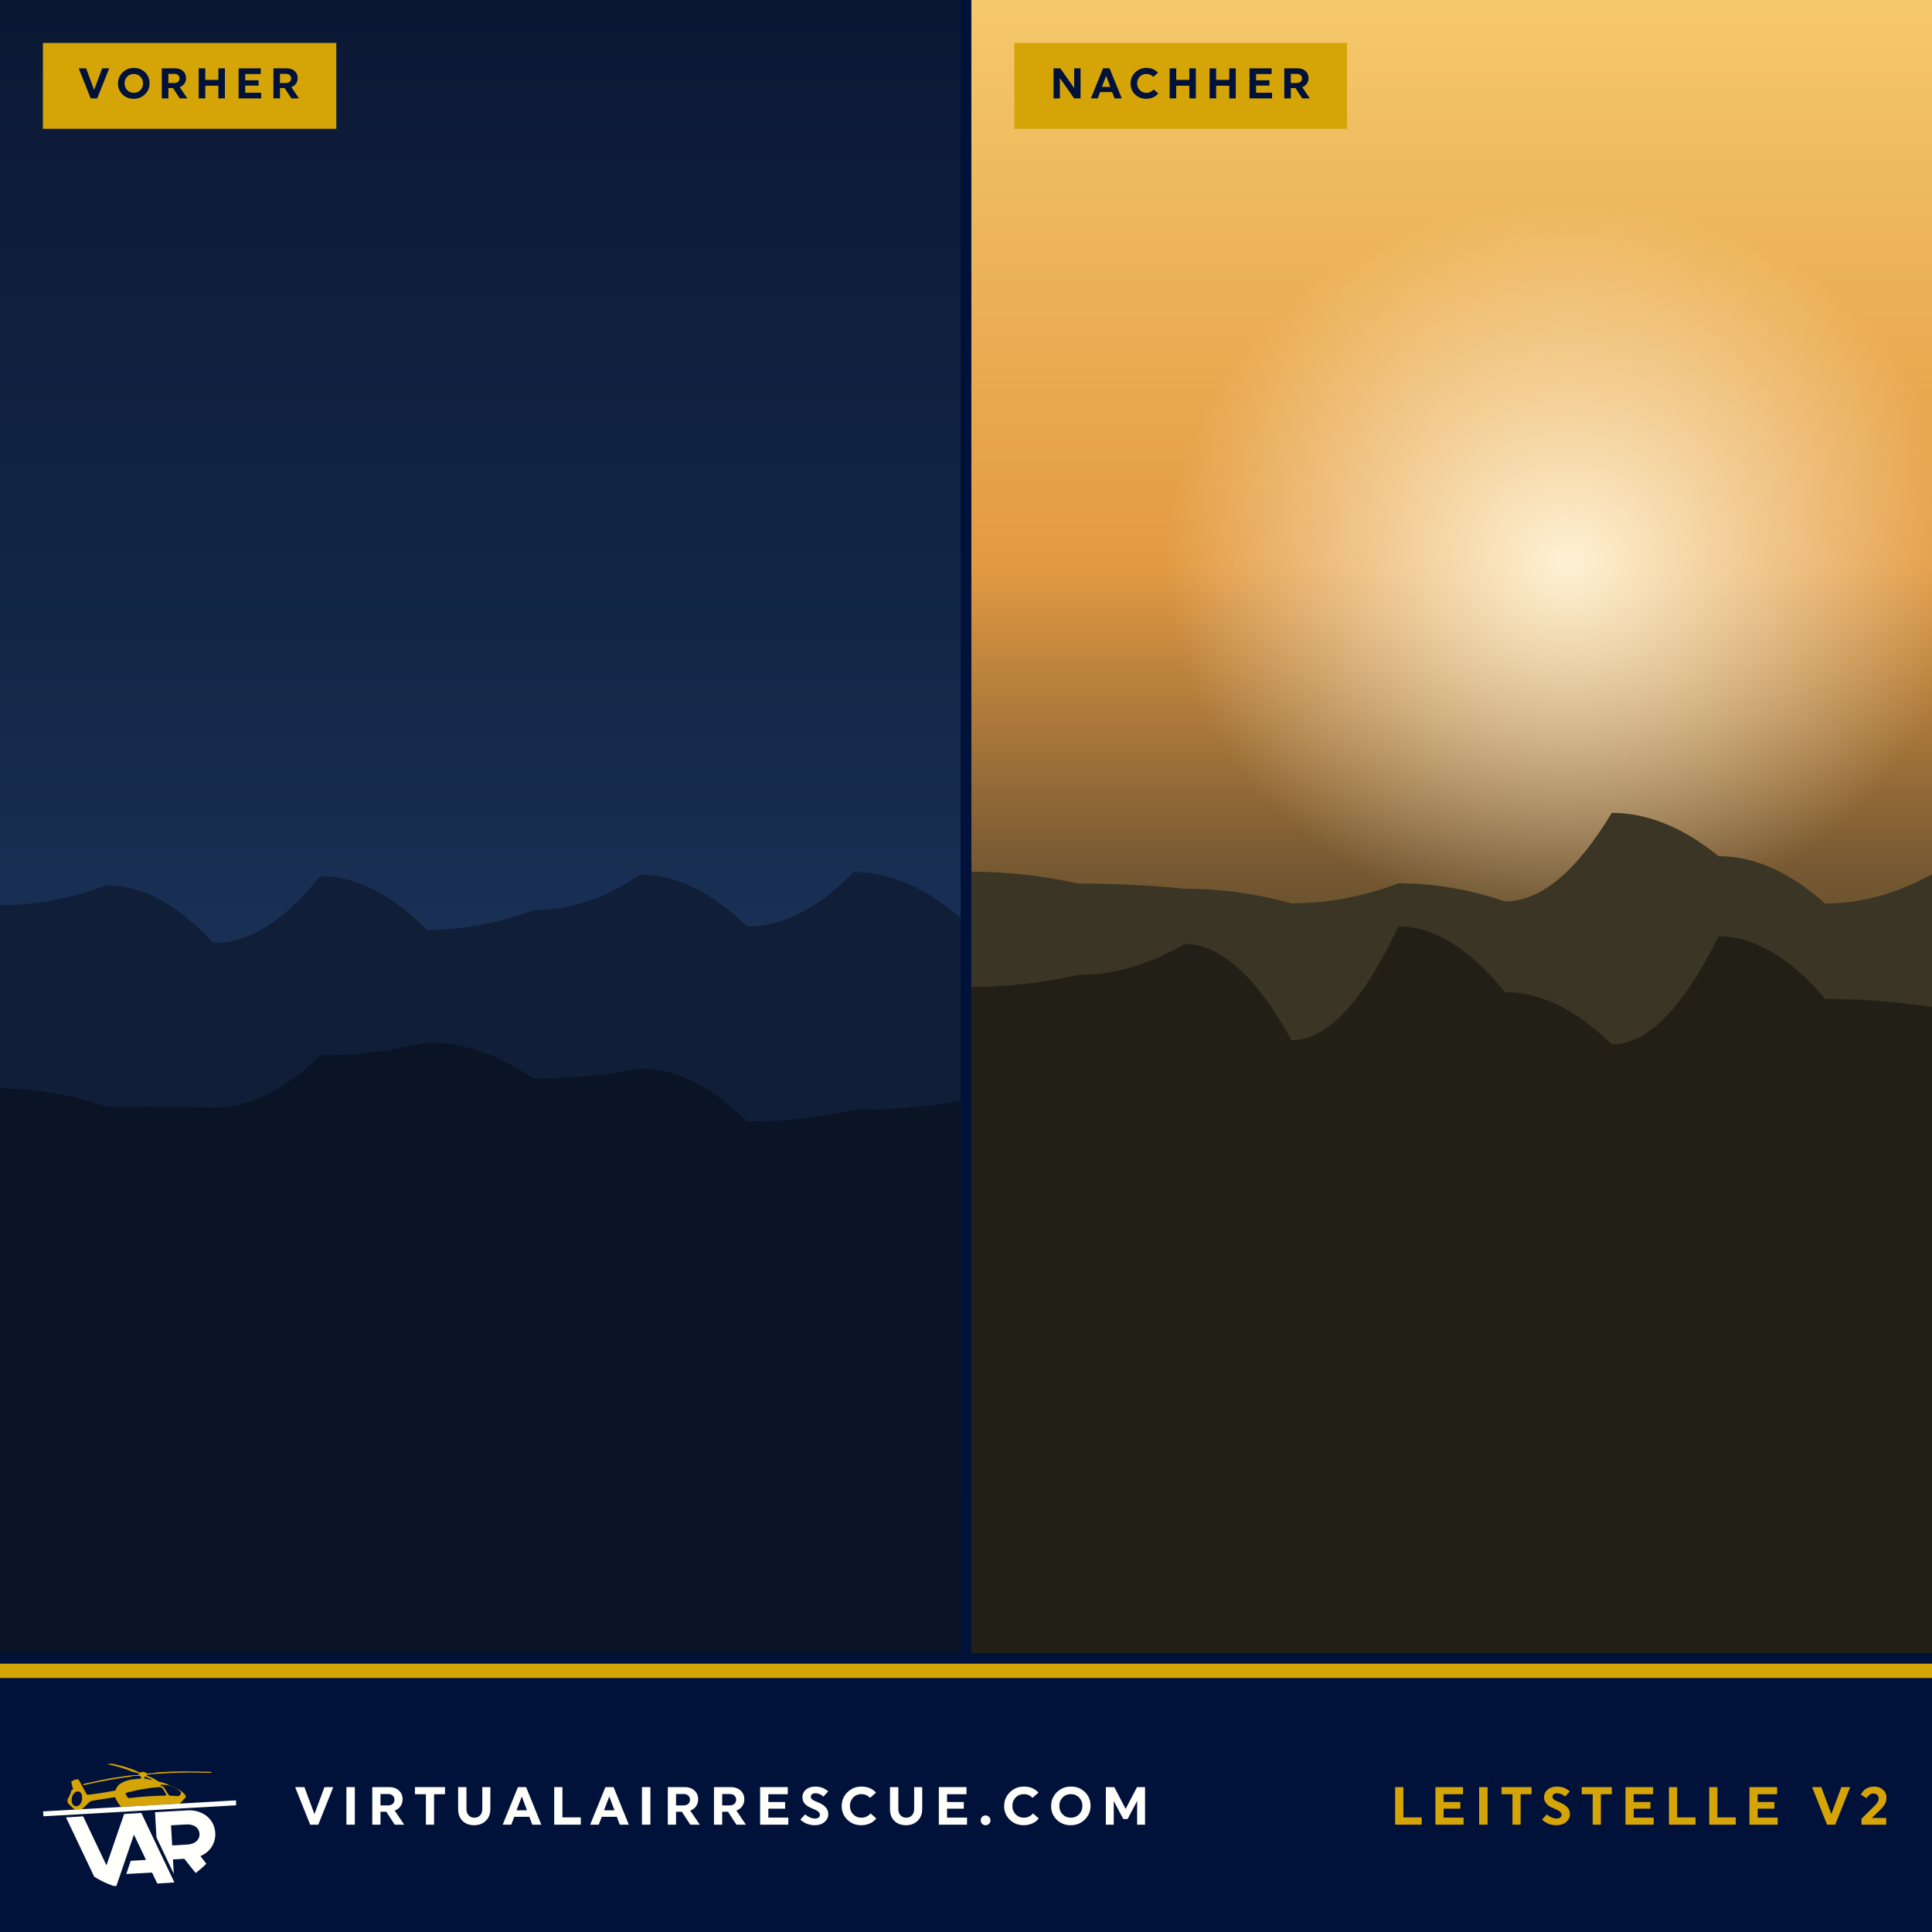
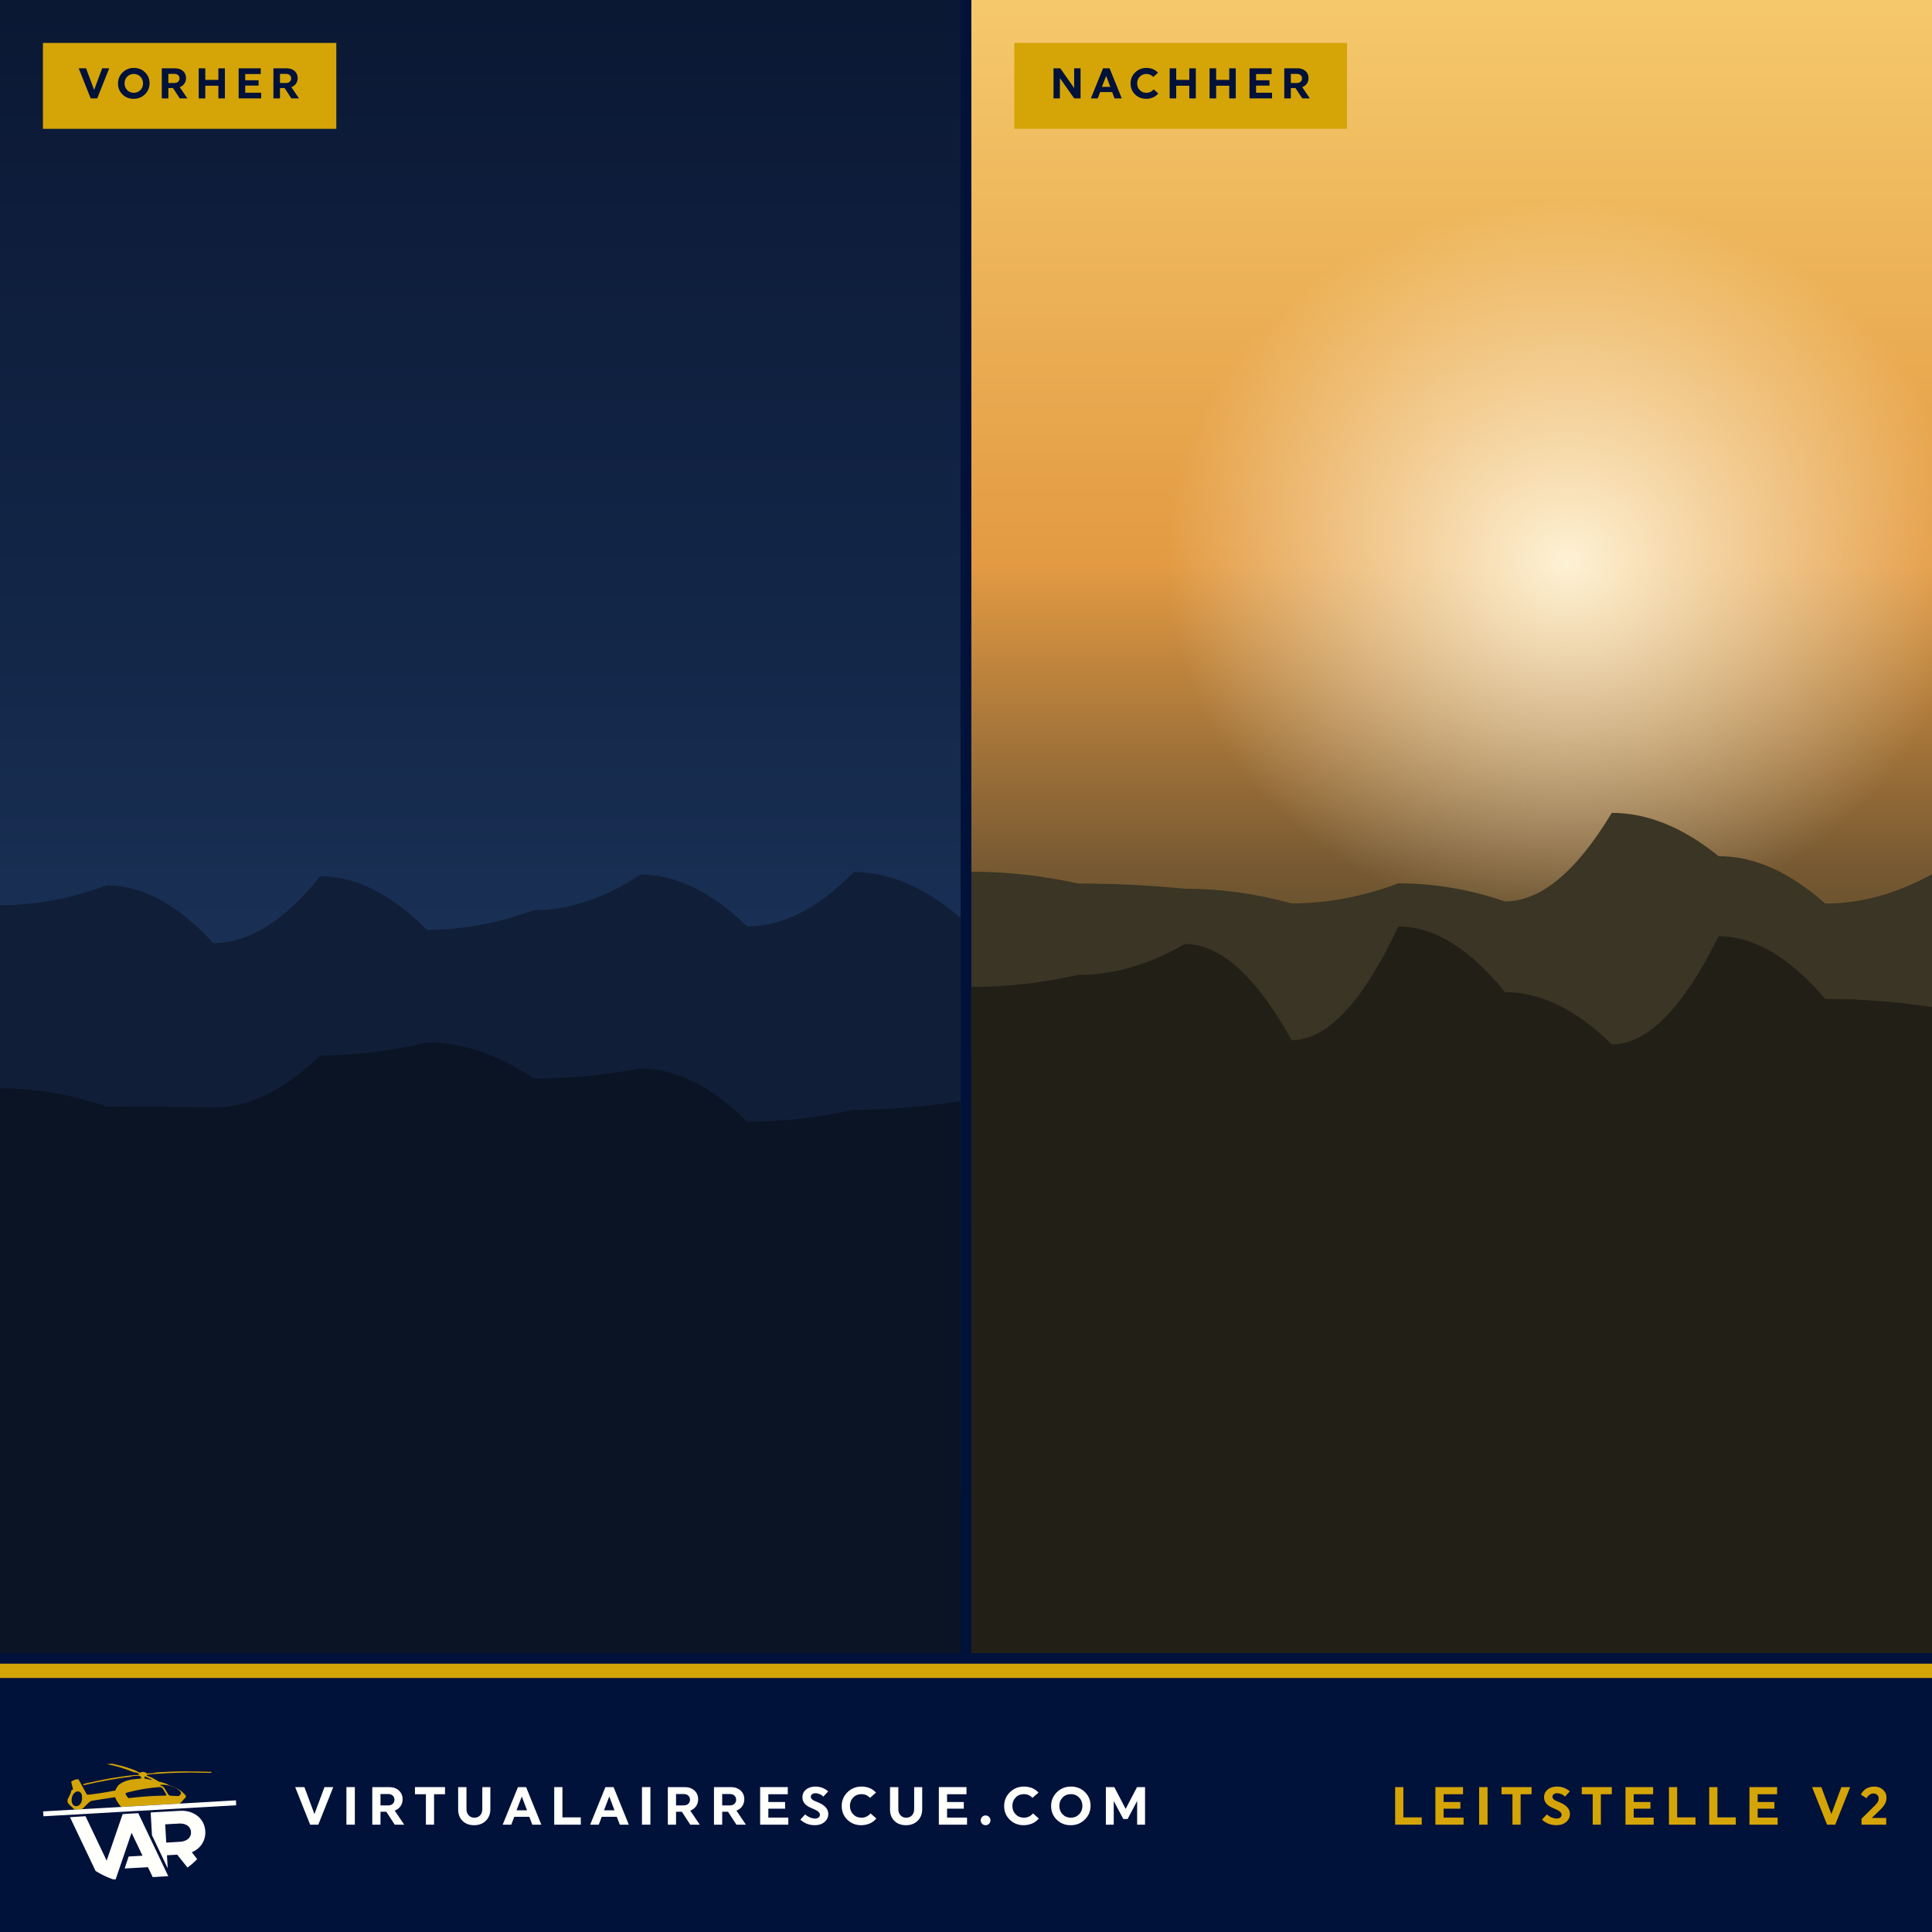
<svg xmlns="http://www.w3.org/2000/svg" viewBox="0 0 1080 1080" width="1080" height="1080">
  <rect width="1080" height="1080" fill="#00113A" />
  <defs>
    <clipPath id="cmp40">
      <rect x="0.0" y="0" width="537.0" height="924" />
    </clipPath>
  </defs>
  <g clip-path="url(#cmp40)">
    <g transform="translate(0.0,0)">
      <defs>
        <linearGradient id="sc41" x1="0" y1="0" x2="0" y2="1">
          <stop offset="0%" stop-color="#0B1834" />
          <stop offset="40%" stop-color="#132749" />
          <stop offset="62%" stop-color="#1B3358" />
          <stop offset="100%" stop-color="#0A1426" />
        </linearGradient>
      </defs>
      <rect width="537.0" height="924" fill="url(#sc41)" />
      <path d="M0,924 L0,506.0 Q29.8,506.0 59.7,494.9 Q89.5,494.9 119.3,527.2 Q149.2,527.2 179.0,489.8 Q208.8,489.8 238.7,519.8 Q268.5,519.8 298.3,508.8 Q328.2,508.8 358.0,488.9 Q387.8,488.9 417.7,517.9 Q447.5,517.9 477.3,487.5 Q507.2,487.5 537.0,513.1 L537.0,924 Z" fill="#101E38" />
      <path d="M0,924 L0,608.4 Q29.8,608.4 59.7,618.6 Q89.5,618.6 119.3,619.1 Q149.2,619.1 179.0,590.0 Q208.8,590.0 238.7,582.7 Q268.5,582.7 298.3,602.9 Q328.2,602.9 358.0,597.3 Q387.8,597.3 417.7,627.0 Q447.5,627.0 477.3,620.4 Q507.2,620.4 537.0,615.5 L537.0,924 Z" fill="#0A1424" />
    </g>
  </g>
  <rect x="24.0" y="24" width="164" height="48" fill="#D5A507" />
  <g fill="#00113A" transform="translate(44.0,55.0)">
    <path transform="translate(0.00,0) scale(0.024,-0.024)" d="M279.0 0.0 0.0 700.0H172.0L359.0 197.0L546.0 700.0H710.0L431.0 0.0Z" />
    <path transform="translate(20.88,0) scale(0.024,-0.024)" d="M413.0 130.0Q505.0 130.0 566.5 193.0Q628.0 256.0 628.0 350.0Q628.0 443.0 566.5 506.0Q505.0 569.0 413.0 569.0Q320.0 569.0 259.0 506.0Q198.0 443.0 198.0 350.0Q198.0 256.0 259.0 193.0Q320.0 130.0 413.0 130.0ZM152.0 604.5Q259.0 710.0 415.0 710.0Q571.0 710.0 675.5 607.0Q780.0 504.0 780.0 352.0Q780.0 200.0 673.0 95.0Q566.0 -10.0 410.0 -10.0Q254.0 -10.0 149.5 92.5Q45.0 195.0 45.0 347.0Q45.0 499.0 152.0 604.5Z" />
    <path transform="translate(44.52,0) scale(0.024,-0.024)" d="M374.0 571.0H233.0V359.0H374.0Q429.0 359.0 461.0 388.5Q493.0 418.0 493.0 465.0Q493.0 512.0 461.0 541.5Q429.0 571.0 374.0 571.0ZM80.0 0.0V700.0H393.0Q505.0 700.0 575.0 637.0Q645.0 574.0 645.0 473.0Q645.0 399.0 605.5 343.0Q566.0 287.0 498.0 262.0L675.0 0.0H498.0L341.0 241.0H233.0V0.0Z" />
    <path transform="translate(65.16,0) scale(0.024,-0.024)" d="M538.0 0.0V295.0H233.0V0.0H80.0V700.0H233.0V431.0H538.0V700.0H690.0V0.0Z" />
    <path transform="translate(87.48,0) scale(0.024,-0.024)" d="M605.0 0.0H80.0V700.0H595.0V567.0H233.0V422.0H545.0V298.0H233.0V132.0H605.0Z" />
    <path transform="translate(106.92,0) scale(0.024,-0.024)" d="M374.0 571.0H233.0V359.0H374.0Q429.0 359.0 461.0 388.5Q493.0 418.0 493.0 465.0Q493.0 512.0 461.0 541.5Q429.0 571.0 374.0 571.0ZM80.0 0.0V700.0H393.0Q505.0 700.0 575.0 637.0Q645.0 574.0 645.0 473.0Q645.0 399.0 605.5 343.0Q566.0 287.0 498.0 262.0L675.0 0.0H498.0L341.0 241.0H233.0V0.0Z" />
  </g>
  <defs>
    <clipPath id="cmp42">
      <rect x="543.0" y="0" width="537.0" height="924" />
    </clipPath>
  </defs>
  <g clip-path="url(#cmp42)">
    <g transform="translate(543.0,0)">
      <defs>
        <linearGradient id="sc43" x1="0" y1="0" x2="0" y2="1">
          <stop offset="0%" stop-color="#F5C86B" />
          <stop offset="34%" stop-color="#E39A42" />
          <stop offset="52%" stop-color="#7A5B33" />
          <stop offset="70%" stop-color="#22301F" />
          <stop offset="100%" stop-color="#141D14" />
        </linearGradient>
        <radialGradient id="sc43s">
          <stop offset="0%" stop-color="#FFF6DC" stop-opacity=".95" />
          <stop offset="100%" stop-color="#FFF6DC" stop-opacity="0" />
        </radialGradient>
      </defs>
      <rect width="537.0" height="924" fill="url(#sc43)" />
      <ellipse cx="333" cy="314" rx="226" ry="203" fill="url(#sc43s)" />
      <path d="M0,924 L0,487.3 Q29.8,487.3 59.7,493.9 Q89.5,493.9 119.3,496.8 Q149.2,496.8 179.0,505.0 Q208.8,505.0 238.7,493.8 Q268.5,493.8 298.3,503.9 Q328.2,503.9 358.0,454.4 Q387.8,454.4 417.7,478.6 Q447.5,478.6 477.3,505.1 Q507.2,505.1 537.0,488.7 L537.0,924 Z" fill="#3A3524" />
      <path d="M0,924 L0,551.7 Q29.8,551.7 59.7,545.0 Q89.5,545.0 119.3,527.7 Q149.2,527.7 179.0,581.5 Q208.8,581.5 238.7,517.9 Q268.5,517.9 298.3,554.6 Q328.2,554.6 358.0,583.8 Q387.8,583.8 417.7,523.4 Q447.5,523.4 477.3,558.4 Q507.2,558.4 537.0,563.0 L537.0,924 Z" fill="#221F16" />
    </g>
  </g>
  <rect x="567.0" y="24" width="186" height="48" fill="#D5A507" />
  <g fill="#00113A" transform="translate(587.0,55.0)">
    <path transform="translate(0.00,0) scale(0.024,-0.024)" d="M561.0 0.0 229.0 472.0V0.0H80.0V700.0H238.0L561.0 240.0V700.0H710.0V0.0Z" />
    <path transform="translate(22.80,0) scale(0.024,-0.024)" d="M356.0 525.0 258.0 268.0H453.0ZM436.0 700.0 720.0 0.0H552.0L496.0 147.0H216.0L160.0 0.0H0.0L284.0 700.0Z" />
    <path transform="translate(43.92,0) scale(0.024,-0.024)" d="M415.0 710.0Q467.0 710.0 513.5 698.5Q560.0 687.0 590.0 670.5Q620.0 654.0 642.0 637.0Q664.0 620.0 674.0 608.0L684.0 597.0L572.0 499.0Q570.0 502.0 566.0 506.5Q562.0 511.0 547.0 523.0Q532.0 535.0 515.5 544.5Q499.0 554.0 471.0 561.5Q443.0 569.0 413.0 569.0Q320.0 569.0 259.0 506.0Q198.0 443.0 198.0 350.0Q198.0 256.0 259.0 193.0Q320.0 130.0 413.0 130.0Q445.0 130.0 474.0 138.5Q503.0 147.0 522.0 158.5Q541.0 170.0 555.0 182.0Q569.0 194.0 576.0 202.0L582.0 211.0L690.0 115.0Q686.0 110.0 679.0 101.5Q672.0 93.0 647.0 71.5Q622.0 50.0 592.0 33.5Q562.0 17.0 513.0 3.5Q464.0 -10.0 410.0 -10.0Q254.0 -10.0 149.5 92.5Q45.0 195.0 45.0 347.0Q45.0 499.0 152.0 604.5Q259.0 710.0 415.0 710.0Z" />
    <path transform="translate(64.92,0) scale(0.024,-0.024)" d="M538.0 0.0V295.0H233.0V0.0H80.0V700.0H233.0V431.0H538.0V700.0H690.0V0.0Z" />
    <path transform="translate(87.24,0) scale(0.024,-0.024)" d="M538.0 0.0V295.0H233.0V0.0H80.0V700.0H233.0V431.0H538.0V700.0H690.0V0.0Z" />
    <path transform="translate(109.56,0) scale(0.024,-0.024)" d="M605.0 0.0H80.0V700.0H595.0V567.0H233.0V422.0H545.0V298.0H233.0V132.0H605.0Z" />
    <path transform="translate(129.00,0) scale(0.024,-0.024)" d="M374.0 571.0H233.0V359.0H374.0Q429.0 359.0 461.0 388.5Q493.0 418.0 493.0 465.0Q493.0 512.0 461.0 541.5Q429.0 571.0 374.0 571.0ZM80.0 0.0V700.0H393.0Q505.0 700.0 575.0 637.0Q645.0 574.0 645.0 473.0Q645.0 399.0 605.5 343.0Q566.0 287.0 498.0 262.0L675.0 0.0H498.0L341.0 241.0H233.0V0.0Z" />
  </g>
  <rect x="0" y="930" width="1080" height="150" fill="#00113A" />
  <rect x="0" y="930" width="1080" height="8" fill="#D5A507" />
  <g transform="translate(24,955.5) scale(0.21094)">
    <defs>
      <clipPath id="n1b44">
        <circle cx="256" cy="256" r="256" />
      </clipPath>
    </defs>
    <g clip-path="url(#n1b44)">
      <circle cx="256" cy="256" r="256" fill="#00113A" />
      <g fill="#D5A507" transform="translate(65.00,144.25) scale(0.382)">
        <path d="M35.7 305.27C27.86 297.99 20 290.67 18.23 289.02C12.94 284.07 7.26 277.76 2.59 271.63C1.3 269.94 1.3 269.94 0.67 259.67C0.04 249.4 0.04 249.4 3.21 243.43C17.85 215.93 25.31 198.26 26.9 187.33C27.45 183.58 26.65 184.36 34.25 180.13C39.92 176.97 39.91 176.98 39.91 175.49C39.91 173.85 39.02 172.61 37.83 172.6C37.11 172.6 37.81 175.22 31.69 149.81C26.64 128.87 26.11 126.2 26.67 124.15C27.12 122.49 32.62 119.37 41.13 115.95C46.53 113.78 47.49 113.3 48.58 112.26C50.67 110.26 58.97 108.69 71.24 107.99C77.19 107.64 74.98 104.81 89.29 131.15C96.15 143.79 105.73 161.29 110.57 170.04C115.41 178.79 120.75 188.62 122.44 191.88C129.48 205.52 134.23 213.21 136.29 214.34C139.72 216.22 170.18 212.83 229.23 204.01C250.02 200.91 306.75 190.88 330.23 186.17C332.66 185.68 332.66 185.68 333.54 183.12C338.5 168.63 350.1 151.3 360.17 143.32C372.8 133.3 397.13 121.34 414.41 116.63C435.84 110.79 444.66 109.17 464.81 107.34C479.81 105.98 511.76 102.62 512.05 102.38C512.08 102.36 511.65 99.49 511.1 96.01C510.1 89.68 510.1 89.68 506.87 88.58C502.65 87.13 501 86.26 499.45 84.67C498.18 83.37 498.18 83.37 487.88 83.75C459.05 84.82 451.08 85.73 441.9 89.01C435.4 91.33 435.45 91.31 428.8 91.97C362.81 98.45 214.12 125.11 126.21 146.21C111.13 149.83 109.91 149.82 109.35 146.09C108.62 141.18 110.96 140.04 130.7 135.68C199.78 120.43 262.82 107.4 294.63 101.81C336.98 94.36 431.41 81.22 452.54 79.84C455.13 79.67 462.05 79.18 467.91 78.75C473.77 78.33 480.74 77.91 483.41 77.82C496.02 77.41 495.76 77.44 495.55 76.49C495.44 76.03 495.28 74.08 495.18 72.17C495.01 68.69 495.01 68.69 493.75 68.38C493.06 68.2 491.24 67.34 489.71 66.47C482.4 62.32 482.87 62.48 475.05 61.23C461.69 59.09 454.17 57.41 449.82 55.59C448.42 55 444.91 53.47 442.02 52.19C431.61 47.57 418.28 42.66 392.8 34.08C364.87 24.67 339.59 17.5 311.76 11.09C299.95 8.37 299.99 8.38 290.21 6.6C279.38 4.63 274.04 3.36 274.55 2.87C275.14 2.3 289.73 0.65 297.88 0.23C311.16 -0.46 311.55 -0.4 341.15 6.74C389.7 18.46 402.15 22.04 437.97 34.58C462.99 43.33 472.02 47.05 486.52 54.55C489.7 56.2 494.13 58.47 496.36 59.59C498.58 60.72 500.74 61.86 501.14 62.13C501.87 62.62 501.89 62.62 504.82 61.38C519.4 55.23 529.43 55.03 540.79 60.69C546.35 63.46 548.17 64.78 548.98 66.6C549.58 67.97 555.31 67.94 575.92 66.45C598.39 64.83 598.39 64.83 607.34 62.29C614.29 60.32 614.14 60.33 639.56 58.79C703.41 54.93 756.26 53.13 806.36 53.13C858.12 53.13 977.54 55.09 996.82 56.26C1000.43 56.48 1001.17 58.14 998.71 60.49C995.29 63.76 991.43 63.94 948.73 62.85C873.08 60.91 856.08 60.83 788.97 62.17C722.22 63.5 694.67 64.8 620.01 70.11C613.86 70.55 607 70.98 604.77 71.07C591.89 71.59 573.5 73.35 567.47 74.64C561.97 75.82 561.32 75.9 556.36 76.04C551.11 76.19 551.11 76.19 550.94 78.75C550.84 80.16 550.57 81.77 550.34 82.33C550.01 83.11 549.99 83.38 550.24 83.47C550.42 83.53 553.42 84.55 556.9 85.72C560.39 86.9 566.25 88.96 569.93 90.32C573.61 91.67 576.74 92.77 576.89 92.77C580.14 92.77 614.7 111.79 625.81 119.69C630.93 123.34 630.93 123.34 636.87 124.75C672.02 133.12 689.95 139.38 701.29 147.24C705.18 149.93 705.18 149.93 720.24 155.31C752.95 166.98 765.35 173.35 790.99 191.66C799.5 197.73 816.67 214.97 819.64 220.42C823.42 227.36 820.75 237.21 814.42 239.63C811.9 240.59 812.26 240.2 804.25 250.61C795.46 262.02 780.6 276.24 776.87 276.82C775.66 277 373.53 299.94 373.25 299.84C371.87 299.33 359.32 284.34 355.46 278.59C344.66 262.51 338.75 252.16 334.39 241.69C332.21 236.45 330.36 232.1 330.28 232.02C329.97 231.71 213.68 249.73 187.97 254.08C164.08 258.12 163.13 258.35 158.5 261.43C151.54 266.06 146.73 270.44 129.11 288.18C98.73 318.77 105.03 315.29 77.25 316.85C63.91 317.61 52.31 318.29 51.48 318.37C49.96 318.52 49.96 318.52 35.7 305.27ZM65.16 294.35C83.73 291.12 97.51 273.39 100.91 248.38C101.38 244.97 101.37 230.17 100.9 226C99.56 213.99 98.8 211.61 94.02 204.55C76.64 178.83 40.43 194.92 31.18 232.47C22.2 268.91 38.7 298.96 65.16 294.35ZM426.51 238.42C508.82 228.76 585.47 223.14 652.64 221.81C692.24 221.03 690.56 222.48 677.71 200.11C656.08 162.43 653.86 160.82 626.75 163.14C557.73 169.02 495.94 179.34 427.86 196.36C408.78 201.13 406.7 201.91 404.56 205.13C401.84 209.25 402.31 210.47 412.79 226.27C421.54 239.45 421.09 239.05 426.51 238.42ZM771.34 224.12C780.47 221.3 789.76 206.88 786.96 199.86C783.31 190.7 764.16 174.62 748.38 167.48C741.64 164.43 718.63 155.97 707.64 152.51C687.74 146.23 651.12 143.59 643.34 147.88C640.63 149.37 642.43 150.74 649.96 152.91C662.3 156.47 670.56 163.87 679.03 178.98C687.23 193.6 699.29 212.89 702.16 215.99C707.1 221.32 707.66 221.47 727.59 222.62C764.71 224.76 768.81 224.9 771.34 224.12ZM591.15 114.24C591.15 114.08 588 112.11 584.82 110.28C578.3 106.55 556.35 96.34 545.07 91.8C543.08 91 540.82 89.97 540.03 89.52C537.82 88.26 535.19 88.74 534.96 90.44C534.72 92.22 534.14 101.92 534.27 102.04C534.33 102.09 541.55 103.67 550.3 105.55C559.05 107.43 571.61 110.17 578.21 111.63C589.8 114.19 591.15 114.47 591.15 114.24Z" fill-rule="evenodd" />
      </g>
      <g transform="translate(256,256) rotate(-3.275)">
        <rect x="-614.4" y="0" width="1228.8" height="13" fill="#FFFFFC" />
      </g>
      <g transform="rotate(-3.275 256 256)">
        <defs>
          <clipPath id="wc1b44">
            <circle cx="256" cy="256" r="249.00" />
          </clipPath>
        </defs>
        <g clip-path="url(#wc1b44)">
-           <g fill="#FFFFFC" transform="translate(59.73,275.00) scale(0.39253)">
+           <g fill="#FFFFFC" transform="translate(70.26,275.00) scale(0.35591)">
            <path d="M289.74 479.69C249.1 462.82 211.02 441.92 174.82 416.64C167.25 411.34 167.25 411.34 166.37 409.23C162.93 400.93 0.18 1.51 0.07 1.11C-0.06 0.62 2.84 0.59 58.01 0.59L116.09 0.59L185.06 170.03C222.99 263.22 254.1 339.51 254.19 339.56C254.28 339.61 285.4 263.37 323.34 170.12C384.28 20.39 392.41 0.59 392.96 0.59C393.29 0.59 393.7 0.46 393.87 0.29C394.06 0.1 413.57 0.02 451.79 0.07L509.42 0.15L544.76 86.85C564.2 134.53 608.31 242.75 642.78 327.34C677.26 411.92 705.52 481.23 705.59 481.35C705.67 481.47 679.54 481.57 647.54 481.57L589.35 481.57L573.97 443.75L558.58 405.93L471.57 405.85C423.71 405.81 384.55 405.68 384.54 405.56C384.54 405.44 392.39 385.74 402 361.78L419.45 318.23L471.2 318.41C515.7 318.56 522.93 318.53 522.79 318.17C522.7 317.94 506.67 278.74 487.17 231.05C467.67 183.37 451.59 144.02 451.43 143.62C451.18 142.97 450.83 143.66 448.49 149.51C443.95 160.87 401.02 266.69 388.38 297.7C381.77 313.92 368.25 347.1 358.35 371.42C348.45 395.75 334.26 430.59 326.81 448.84L313.26 482.01L304.45 482.08C295.64 482.14 295.64 482.14 289.74 479.69ZM816.71 375.56L781.33 325.28L743.07 325.27L704.81 325.27L704.73 373.84L704.66 422.41L653.27 296.34L601.89 170.27L601.89 85.28L601.89 0.29L714.76 0.3C833.83 0.3 832.21 0.29 844 1.6C928.95 11.07 989.75 66.44 998.79 142.58C1007.87 219.03 965.21 287.28 892.44 312.78C891.58 313.08 890.89 313.43 890.89 313.56C890.89 313.69 899.25 325.68 909.48 340.21C925.33 362.72 928.01 366.68 927.69 367.07C925.15 370.14 900.18 391.1 887.5 400.82C876.27 409.42 854.38 424.97 852.46 425.7C852.24 425.79 838.37 406.35 816.71 375.56ZM814.95 230.6C864.01 227.69 894.92 200 893.44 160.28C892.13 125.15 865.53 100.73 822.91 95.56C816.39 94.77 809.35 94.67 758.26 94.67L704.81 94.66L704.81 162.78L704.81 230.91L757.37 230.9C789.22 230.9 811.91 230.78 814.95 230.6Z" fill-rule="evenodd" />
          </g>
        </g>
      </g>
    </g>
  </g>
  <g fill="#FFFFFC" transform="translate(165.0,1020.0)">
    <path transform="translate(0.00,0) scale(0.03,-0.03)" d="M279.0 0.0 0.0 700.0H172.0L359.0 197.0L546.0 700.0H710.0L431.0 0.0Z" />
    <path transform="translate(26.10,0) scale(0.03,-0.03)" d="M85.0 0.0V700.0H242.0V0.0Z" />
    <path transform="translate(40.71,0) scale(0.03,-0.03)" d="M374.0 571.0H233.0V359.0H374.0Q429.0 359.0 461.0 388.5Q493.0 418.0 493.0 465.0Q493.0 512.0 461.0 541.5Q429.0 571.0 374.0 571.0ZM80.0 0.0V700.0H393.0Q505.0 700.0 575.0 637.0Q645.0 574.0 645.0 473.0Q645.0 399.0 605.5 343.0Q566.0 287.0 498.0 262.0L675.0 0.0H498.0L341.0 241.0H233.0V0.0Z" />
    <path transform="translate(66.51,0) scale(0.03,-0.03)" d="M575.0 567.0H371.0V0.0H219.0V567.0H15.0V700.0H575.0Z" />
    <path transform="translate(89.01,0) scale(0.03,-0.03)" d="M520.0 700.0H670.0V290.0Q670.0 156.0 586.0 73.0Q502.0 -10.0 368.0 -10.0Q233.0 -10.0 151.5 70.5Q70.0 151.0 70.0 285.0V700.0H225.0V290.0Q225.0 218.0 266.0 174.0Q307.0 130.0 373.0 130.0Q439.0 130.0 479.5 174.0Q520.0 218.0 520.0 290.0Z" />
    <path transform="translate(116.01,0) scale(0.03,-0.03)" d="M356.0 525.0 258.0 268.0H453.0ZM436.0 700.0 720.0 0.0H552.0L496.0 147.0H216.0L160.0 0.0H0.0L284.0 700.0Z" />
    <path transform="translate(142.41,0) scale(0.03,-0.03)" d="M575.0 0.0H80.0V700.0H233.0V136.0H575.0Z" />
    <path transform="translate(164.91,0) scale(0.03,-0.03)" d="M356.0 525.0 258.0 268.0H453.0ZM436.0 700.0 720.0 0.0H552.0L496.0 147.0H216.0L160.0 0.0H0.0L284.0 700.0Z" />
    <path transform="translate(191.31,0) scale(0.03,-0.03)" d="M85.0 0.0V700.0H242.0V0.0Z" />
    <path transform="translate(205.92,0) scale(0.03,-0.03)" d="M374.0 571.0H233.0V359.0H374.0Q429.0 359.0 461.0 388.5Q493.0 418.0 493.0 465.0Q493.0 512.0 461.0 541.5Q429.0 571.0 374.0 571.0ZM80.0 0.0V700.0H393.0Q505.0 700.0 575.0 637.0Q645.0 574.0 645.0 473.0Q645.0 399.0 605.5 343.0Q566.0 287.0 498.0 262.0L675.0 0.0H498.0L341.0 241.0H233.0V0.0Z" />
    <path transform="translate(231.72,0) scale(0.03,-0.03)" d="M374.0 571.0H233.0V359.0H374.0Q429.0 359.0 461.0 388.5Q493.0 418.0 493.0 465.0Q493.0 512.0 461.0 541.5Q429.0 571.0 374.0 571.0ZM80.0 0.0V700.0H393.0Q505.0 700.0 575.0 637.0Q645.0 574.0 645.0 473.0Q645.0 399.0 605.5 343.0Q566.0 287.0 498.0 262.0L675.0 0.0H498.0L341.0 241.0H233.0V0.0Z" />
    <path transform="translate(257.52,0) scale(0.03,-0.03)" d="M605.0 0.0H80.0V700.0H595.0V567.0H233.0V422.0H545.0V298.0H233.0V132.0H605.0Z" />
    <path transform="translate(281.82,0) scale(0.03,-0.03)" d="M340.0 419.0Q540.0 341.0 540.0 200.0Q540.0 110.0 470.0 50.0Q400.0 -10.0 287.0 -10.0Q238.0 -10.0 192.5 1.0Q147.0 12.0 117.0 27.0Q87.0 42.0 64.0 57.5Q41.0 73.0 30.0 84.0L20.0 95.0L110.0 192.0Q113.0 189.0 119.0 183.5Q125.0 178.0 144.0 164.5Q163.0 151.0 183.5 141.0Q204.0 131.0 234.5 122.5Q265.0 114.0 295.0 114.0Q334.0 114.0 359.0 133.5Q384.0 153.0 384.0 183.0Q384.0 218.0 350.0 245.5Q316.0 273.0 225.0 310.0Q58.0 375.0 58.0 511.0Q58.0 598.0 125.0 654.0Q192.0 710.0 301.0 710.0Q344.0 710.0 384.0 700.5Q424.0 691.0 450.5 678.0Q477.0 665.0 498.0 652.0Q519.0 639.0 528.0 630.0L538.0 620.0L448.0 523.0Q441.0 530.0 429.0 540.5Q417.0 551.0 379.5 568.5Q342.0 586.0 303.0 586.0Q261.0 586.0 237.5 567.0Q214.0 548.0 214.0 523.0Q214.0 492.0 240.5 469.5Q267.0 447.0 340.0 419.0Z" />
    <path transform="translate(304.17,0) scale(0.03,-0.03)" d="M415.0 710.0Q467.0 710.0 513.5 698.5Q560.0 687.0 590.0 670.5Q620.0 654.0 642.0 637.0Q664.0 620.0 674.0 608.0L684.0 597.0L572.0 499.0Q570.0 502.0 566.0 506.5Q562.0 511.0 547.0 523.0Q532.0 535.0 515.5 544.5Q499.0 554.0 471.0 561.5Q443.0 569.0 413.0 569.0Q320.0 569.0 259.0 506.0Q198.0 443.0 198.0 350.0Q198.0 256.0 259.0 193.0Q320.0 130.0 413.0 130.0Q445.0 130.0 474.0 138.5Q503.0 147.0 522.0 158.5Q541.0 170.0 555.0 182.0Q569.0 194.0 576.0 202.0L582.0 211.0L690.0 115.0Q686.0 110.0 679.0 101.5Q672.0 93.0 647.0 71.5Q622.0 50.0 592.0 33.5Q562.0 17.0 513.0 3.5Q464.0 -10.0 410.0 -10.0Q254.0 -10.0 149.5 92.5Q45.0 195.0 45.0 347.0Q45.0 499.0 152.0 604.5Q259.0 710.0 415.0 710.0Z" />
    <path transform="translate(330.42,0) scale(0.03,-0.03)" d="M520.0 700.0H670.0V290.0Q670.0 156.0 586.0 73.0Q502.0 -10.0 368.0 -10.0Q233.0 -10.0 151.5 70.5Q70.0 151.0 70.0 285.0V700.0H225.0V290.0Q225.0 218.0 266.0 174.0Q307.0 130.0 373.0 130.0Q439.0 130.0 479.5 174.0Q520.0 218.0 520.0 290.0Z" />
    <path transform="translate(357.42,0) scale(0.03,-0.03)" d="M605.0 0.0H80.0V700.0H595.0V567.0H233.0V422.0H545.0V298.0H233.0V132.0H605.0Z" />
    <path transform="translate(381.72,0) scale(0.03,-0.03)" d="M141.0 172.0Q178.0 172.0 205.0 145.0Q232.0 118.0 232.0 81.0Q232.0 43.0 205.5 16.5Q179.0 -10.0 141.0 -10.0Q103.0 -10.0 76.5 16.5Q50.0 43.0 50.0 81.0Q50.0 119.0 76.5 145.5Q103.0 172.0 141.0 172.0Z" />
    <path transform="translate(394.98,0) scale(0.03,-0.03)" d="M415.0 710.0Q467.0 710.0 513.5 698.5Q560.0 687.0 590.0 670.5Q620.0 654.0 642.0 637.0Q664.0 620.0 674.0 608.0L684.0 597.0L572.0 499.0Q570.0 502.0 566.0 506.5Q562.0 511.0 547.0 523.0Q532.0 535.0 515.5 544.5Q499.0 554.0 471.0 561.5Q443.0 569.0 413.0 569.0Q320.0 569.0 259.0 506.0Q198.0 443.0 198.0 350.0Q198.0 256.0 259.0 193.0Q320.0 130.0 413.0 130.0Q445.0 130.0 474.0 138.5Q503.0 147.0 522.0 158.5Q541.0 170.0 555.0 182.0Q569.0 194.0 576.0 202.0L582.0 211.0L690.0 115.0Q686.0 110.0 679.0 101.5Q672.0 93.0 647.0 71.5Q622.0 50.0 592.0 33.5Q562.0 17.0 513.0 3.5Q464.0 -10.0 410.0 -10.0Q254.0 -10.0 149.5 92.5Q45.0 195.0 45.0 347.0Q45.0 499.0 152.0 604.5Q259.0 710.0 415.0 710.0Z" />
    <path transform="translate(421.23,0) scale(0.03,-0.03)" d="M413.0 130.0Q505.0 130.0 566.5 193.0Q628.0 256.0 628.0 350.0Q628.0 443.0 566.5 506.0Q505.0 569.0 413.0 569.0Q320.0 569.0 259.0 506.0Q198.0 443.0 198.0 350.0Q198.0 256.0 259.0 193.0Q320.0 130.0 413.0 130.0ZM152.0 604.5Q259.0 710.0 415.0 710.0Q571.0 710.0 675.5 607.0Q780.0 504.0 780.0 352.0Q780.0 200.0 673.0 95.0Q566.0 -10.0 410.0 -10.0Q254.0 -10.0 149.5 92.5Q45.0 195.0 45.0 347.0Q45.0 499.0 152.0 604.5Z" />
    <path transform="translate(450.78,0) scale(0.03,-0.03)" d="M405.0 105.0 227.0 441.0V0.0H80.0V700.0H237.0L449.0 294.0L661.0 700.0H810.0V0.0H663.0V441.0L485.0 105.0Z" />
  </g>
  <g fill="#D5A507" transform="translate(777.5,1020.0)">
    <path transform="translate(0.00,0) scale(0.03,-0.03)" d="M575.0 0.0H80.0V700.0H233.0V136.0H575.0Z" />
    <path transform="translate(22.50,0) scale(0.03,-0.03)" d="M605.0 0.0H80.0V700.0H595.0V567.0H233.0V422.0H545.0V298.0H233.0V132.0H605.0Z" />
    <path transform="translate(46.80,0) scale(0.03,-0.03)" d="M85.0 0.0V700.0H242.0V0.0Z" />
    <path transform="translate(61.41,0) scale(0.03,-0.03)" d="M575.0 567.0H371.0V0.0H219.0V567.0H15.0V700.0H575.0Z" />
    <path transform="translate(83.91,0) scale(0.03,-0.03)" d="M340.0 419.0Q540.0 341.0 540.0 200.0Q540.0 110.0 470.0 50.0Q400.0 -10.0 287.0 -10.0Q238.0 -10.0 192.5 1.0Q147.0 12.0 117.0 27.0Q87.0 42.0 64.0 57.5Q41.0 73.0 30.0 84.0L20.0 95.0L110.0 192.0Q113.0 189.0 119.0 183.5Q125.0 178.0 144.0 164.5Q163.0 151.0 183.5 141.0Q204.0 131.0 234.5 122.5Q265.0 114.0 295.0 114.0Q334.0 114.0 359.0 133.5Q384.0 153.0 384.0 183.0Q384.0 218.0 350.0 245.5Q316.0 273.0 225.0 310.0Q58.0 375.0 58.0 511.0Q58.0 598.0 125.0 654.0Q192.0 710.0 301.0 710.0Q344.0 710.0 384.0 700.5Q424.0 691.0 450.5 678.0Q477.0 665.0 498.0 652.0Q519.0 639.0 528.0 630.0L538.0 620.0L448.0 523.0Q441.0 530.0 429.0 540.5Q417.0 551.0 379.5 568.5Q342.0 586.0 303.0 586.0Q261.0 586.0 237.5 567.0Q214.0 548.0 214.0 523.0Q214.0 492.0 240.5 469.5Q267.0 447.0 340.0 419.0Z" />
    <path transform="translate(106.26,0) scale(0.03,-0.03)" d="M575.0 567.0H371.0V0.0H219.0V567.0H15.0V700.0H575.0Z" />
    <path transform="translate(128.76,0) scale(0.03,-0.03)" d="M605.0 0.0H80.0V700.0H595.0V567.0H233.0V422.0H545.0V298.0H233.0V132.0H605.0Z" />
    <path transform="translate(153.06,0) scale(0.03,-0.03)" d="M575.0 0.0H80.0V700.0H233.0V136.0H575.0Z" />
    <path transform="translate(175.56,0) scale(0.03,-0.03)" d="M575.0 0.0H80.0V700.0H233.0V136.0H575.0Z" />
    <path transform="translate(198.06,0) scale(0.03,-0.03)" d="M605.0 0.0H80.0V700.0H595.0V567.0H233.0V422.0H545.0V298.0H233.0V132.0H605.0Z" />
    <path transform="translate(235.47,0) scale(0.03,-0.03)" d="M279.0 0.0 0.0 700.0H172.0L359.0 197.0L546.0 700.0H710.0L431.0 0.0Z" />
    <path transform="translate(261.57,0) scale(0.03,-0.03)" d="M51.0 111.0 293.0 350.0Q337.0 393.0 354.0 423.0Q371.0 453.0 371.0 489.0Q371.0 528.0 343.5 554.5Q316.0 581.0 273.0 581.0Q235.0 581.0 203.0 558.5Q171.0 536.0 158.0 514.0L145.0 492.0L40.0 560.0Q42.0 566.0 47.0 576.0Q52.0 586.0 72.0 612.0Q92.0 638.0 117.5 658.0Q143.0 678.0 188.5 694.0Q234.0 710.0 287.0 710.0Q386.0 710.0 451.0 651.5Q516.0 593.0 516.0 506.0Q516.0 438.0 487.0 385.5Q458.0 333.0 390.0 268.0L242.0 125.0H511.0V0.0H51.0Z" />
  </g>
</svg>
